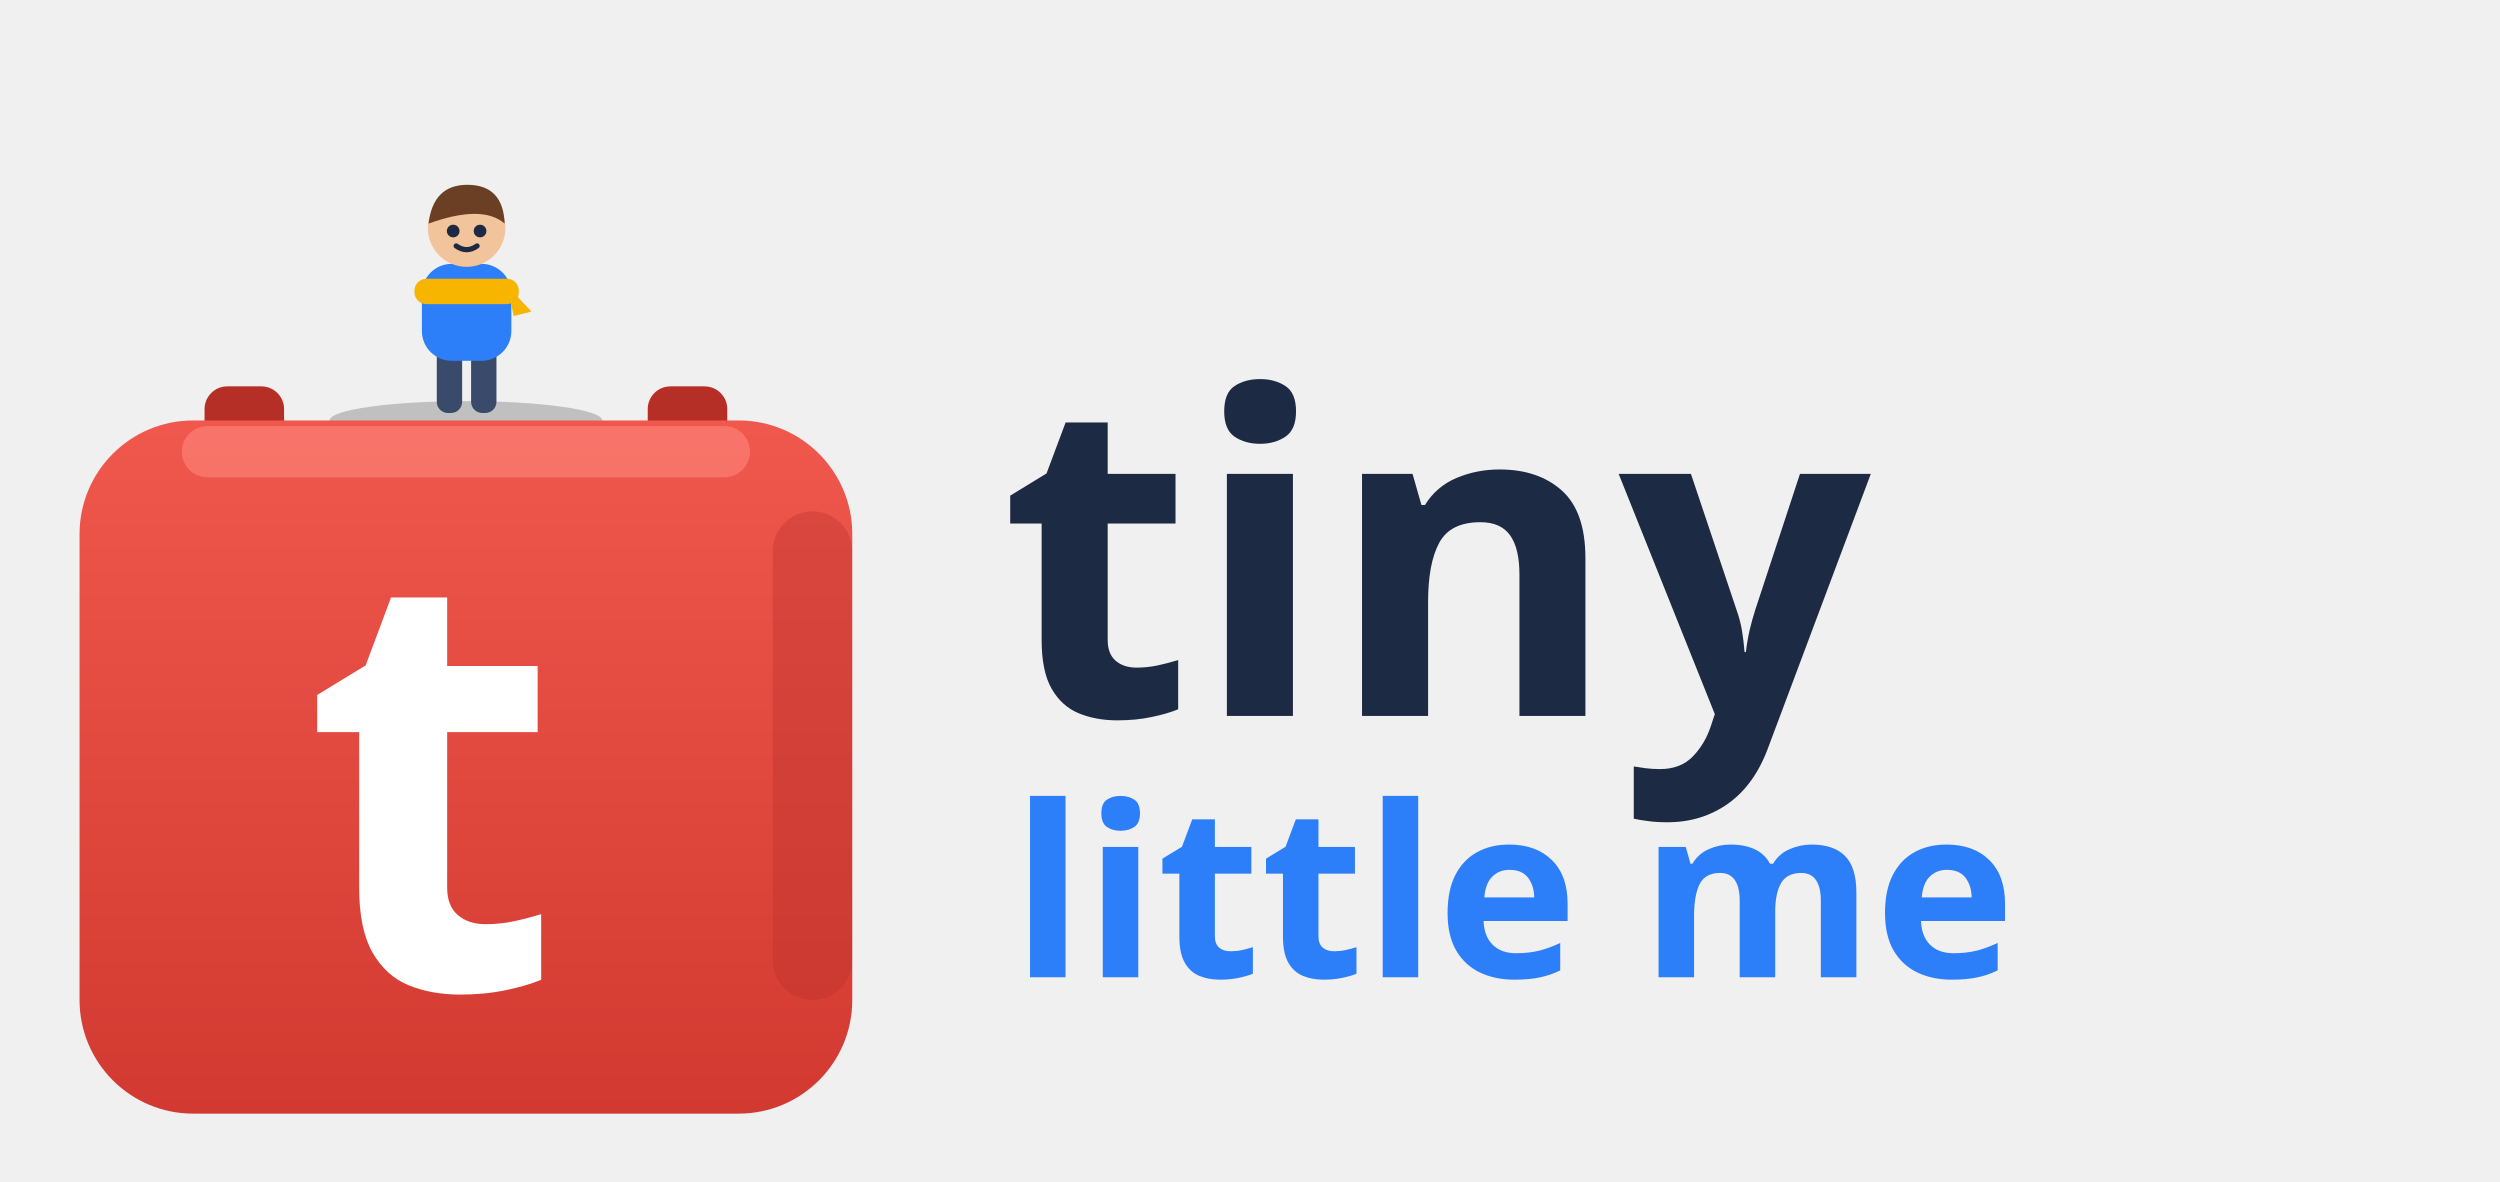
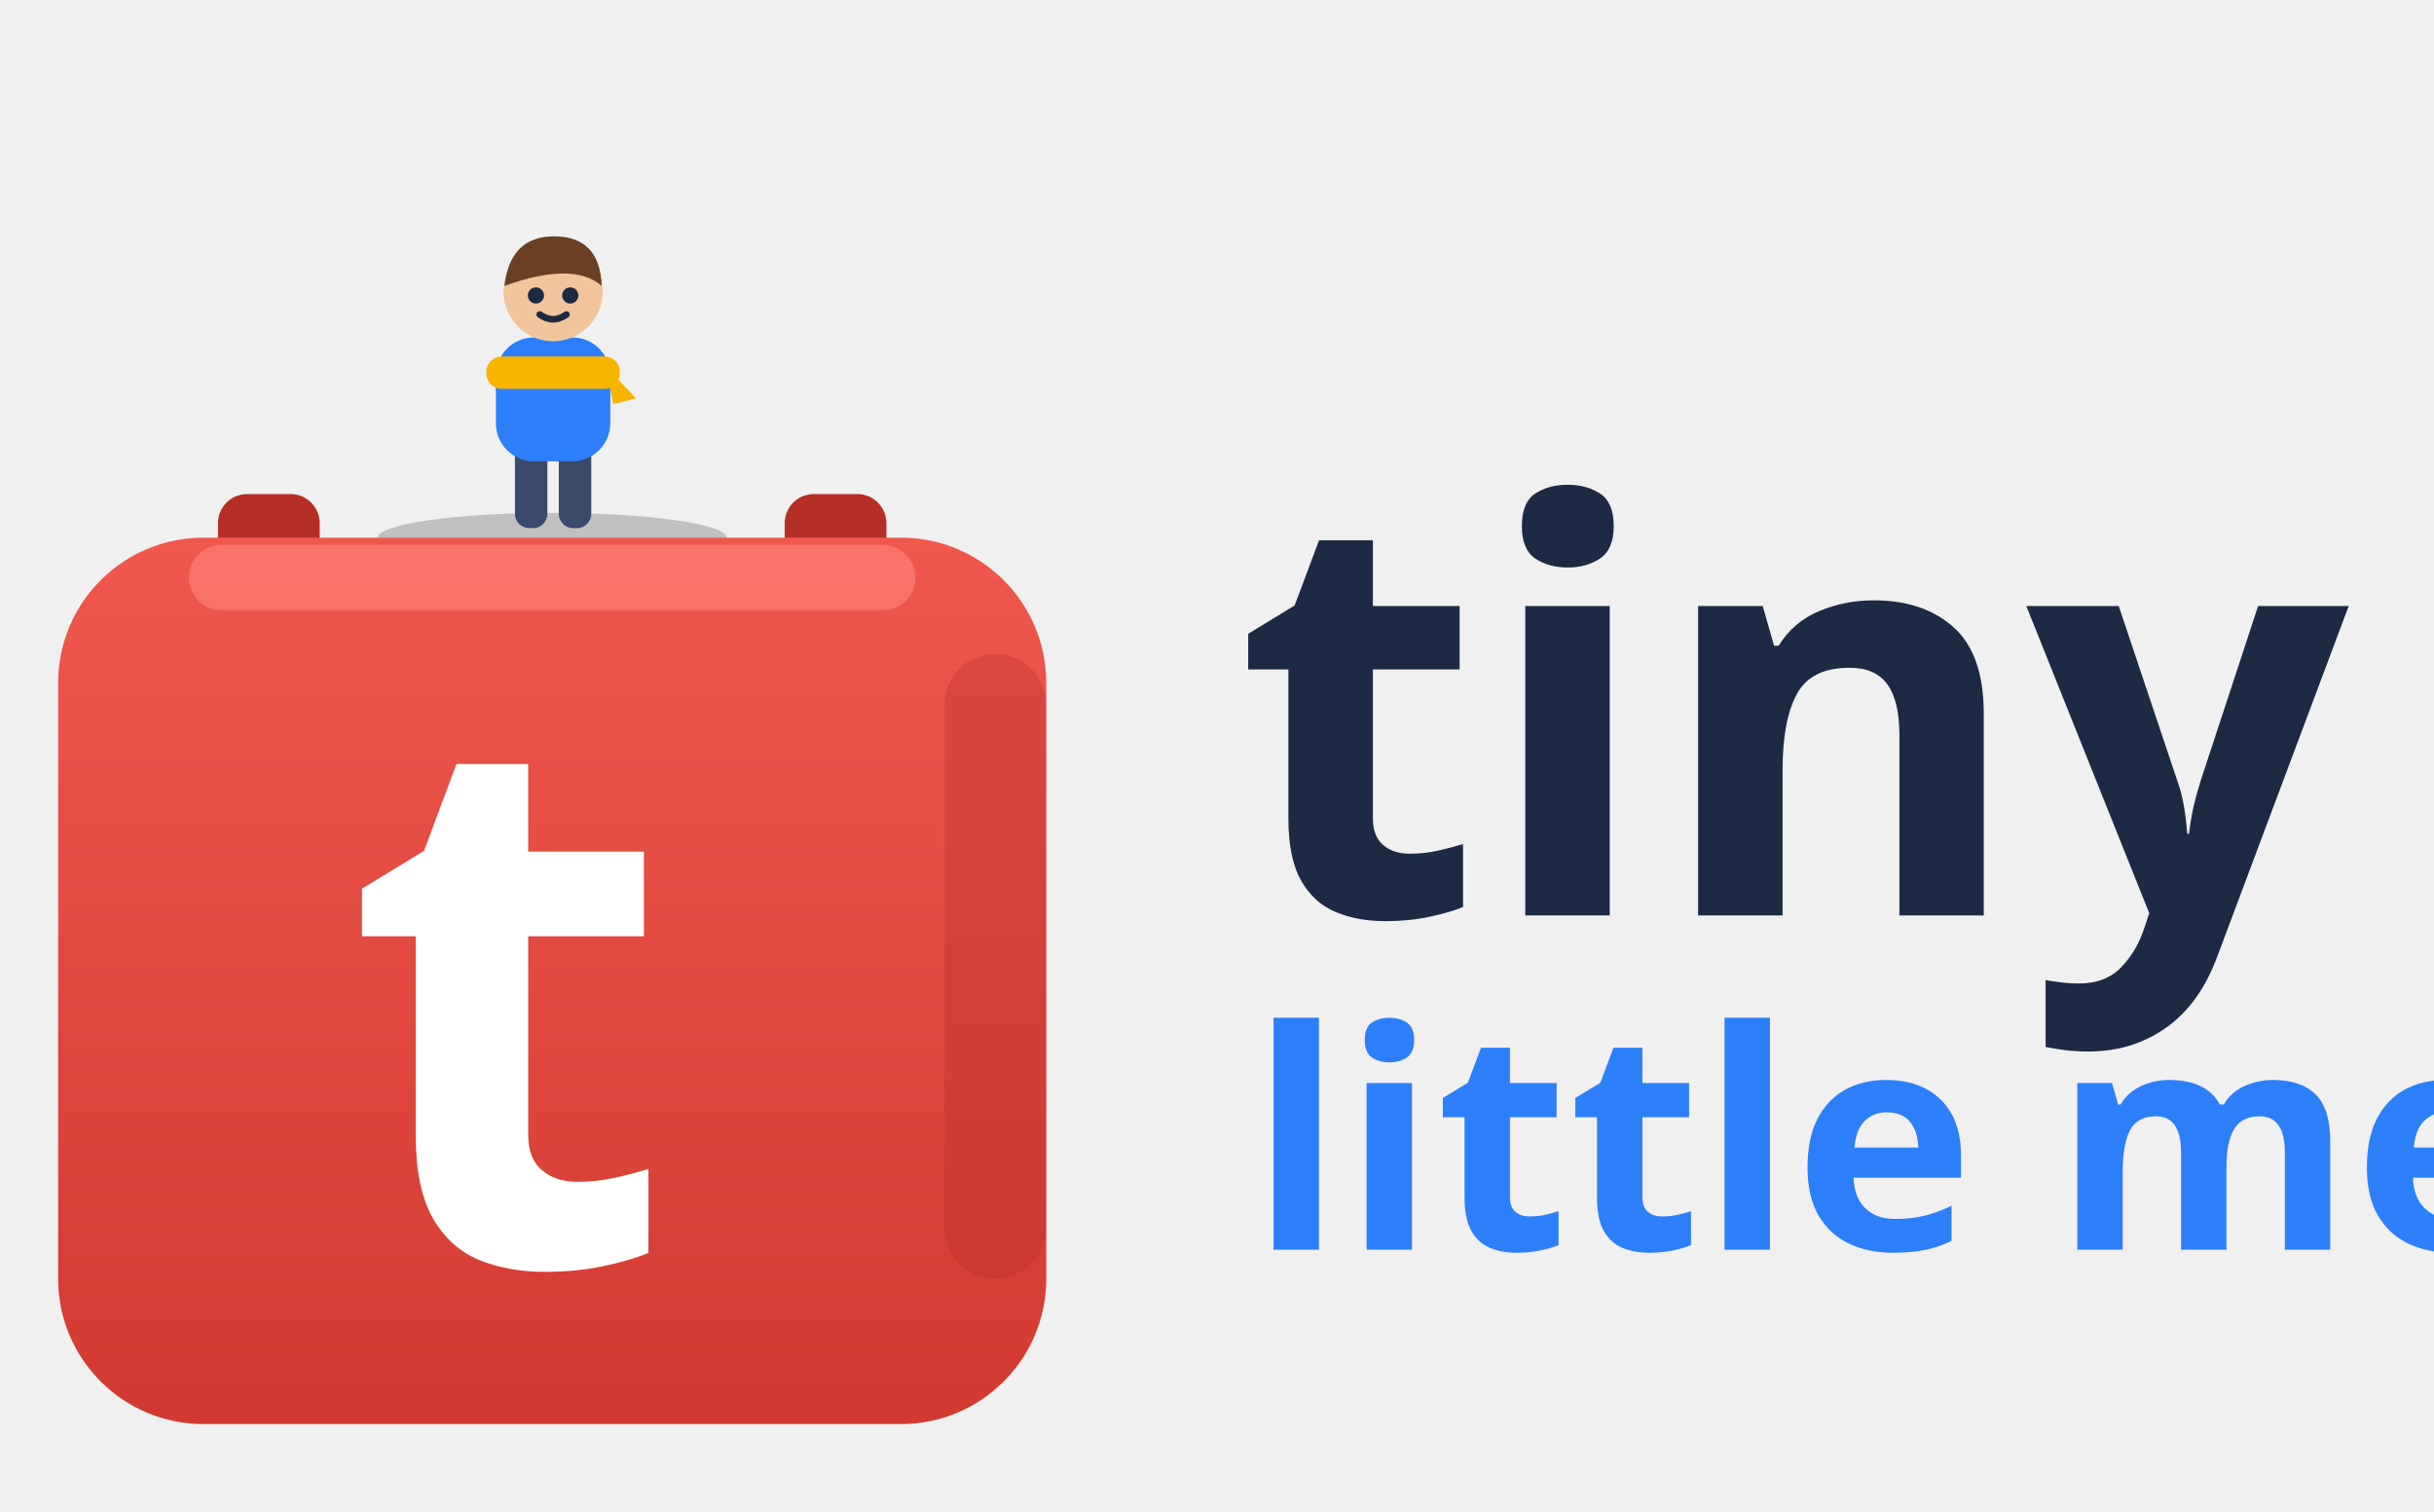
- <svg xmlns="http://www.w3.org/2000/svg" viewBox="0 0 440 208" width="880" height="416">
+ <svg xmlns="http://www.w3.org/2000/svg" viewBox="6 0 335 208" width="670" height="416">
  <defs>
    <linearGradient id="gRed" x1="0" y1="0" x2="0" y2="1">
      <stop offset="0" stop-color="#F0584E" />
      <stop offset="1" stop-color="#D23A31" />
    </linearGradient>
    <linearGradient id="gYel" x1="0" y1="0" x2="0" y2="1">
      <stop offset="0" stop-color="#FFC933" />
      <stop offset="1" stop-color="#F2A900" />
    </linearGradient>
    <symbol id="fig" viewBox="0 0 20 32">
      <rect x="6" y="22" width="3.4" height="9" rx="1.5" fill="#3A4A6B" />
      <rect x="10.6" y="22" width="3.4" height="9" rx="1.5" fill="#3A4A6B" />
      <rect x="4" y="11" width="12" height="13" rx="4" fill="#2D7FF9" />
      <rect x="3" y="13" width="14" height="3.4" rx="1.6" fill="#F7B500" />
      <path d="M15.5 14 l3.2 3.4 -2.4 .6z" fill="#F7B500" />
      <circle cx="10" cy="6.2" r="5.2" fill="#F2C49B" />
      <path d="M4.9 5.6 q.6 -5.2 5.2 -5.2 q4.8 0 5 5.2 q-3 -2.6 -10.2 0z" fill="#6B3F24" />
      <circle cx="8.2" cy="6.6" r=".85" fill="#1C2A44" />
      <circle cx="11.8" cy="6.6" r=".85" fill="#1C2A44" />
      <path d="M8.6 8.6 q1.4 1 2.8 0" stroke="#1C2A44" stroke-width=".7" fill="none" stroke-linecap="round" />
    </symbol>
    <symbol id="mark" viewBox="0 0 136 190">
      <ellipse cx="68" cy="68" rx="24" ry="3.4" fill="#000" opacity=".2" />
      <rect x="22" y="62" width="14" height="10" rx="4" fill="#B52F27" />
      <rect x="100" y="62" width="14" height="10" rx="4" fill="#B52F27" />
      <rect x="0" y="68" width="136" height="122" rx="20" fill="url(#gRed)" />
      <rect x="18" y="69" width="100" height="9" rx="4.5" fill="#FF8A80" opacity=".55" />
      <rect x="122" y="84" width="14" height="86" rx="7" fill="#B52F27" opacity=".35" />
      <text x="62" y="168" text-anchor="middle" font-family="Fredoka" font-weight="700" font-size="104" fill="#fff">t</text>
      <use href="#fig" x="55" y="26" width="26.25" height="42" />
    </symbol>
  </defs>
  <use href="#mark" x="14" y="6" width="136" height="190" />
  <text x="176" y="126" font-family="Fredoka" font-weight="700" font-size="78" fill="#1C2A44">tiny</text>
  <text x="178" y="172" font-family="Fredoka" font-weight="700" font-size="42" fill="#2D7FF9">little me</text>
</svg>
